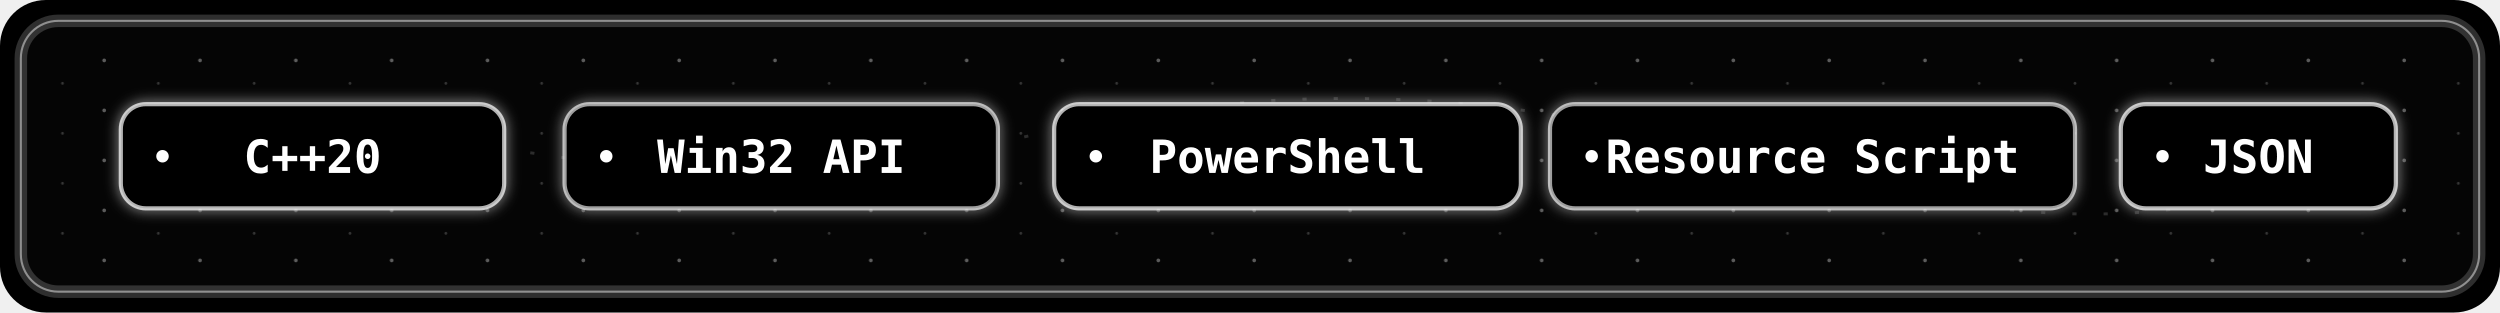
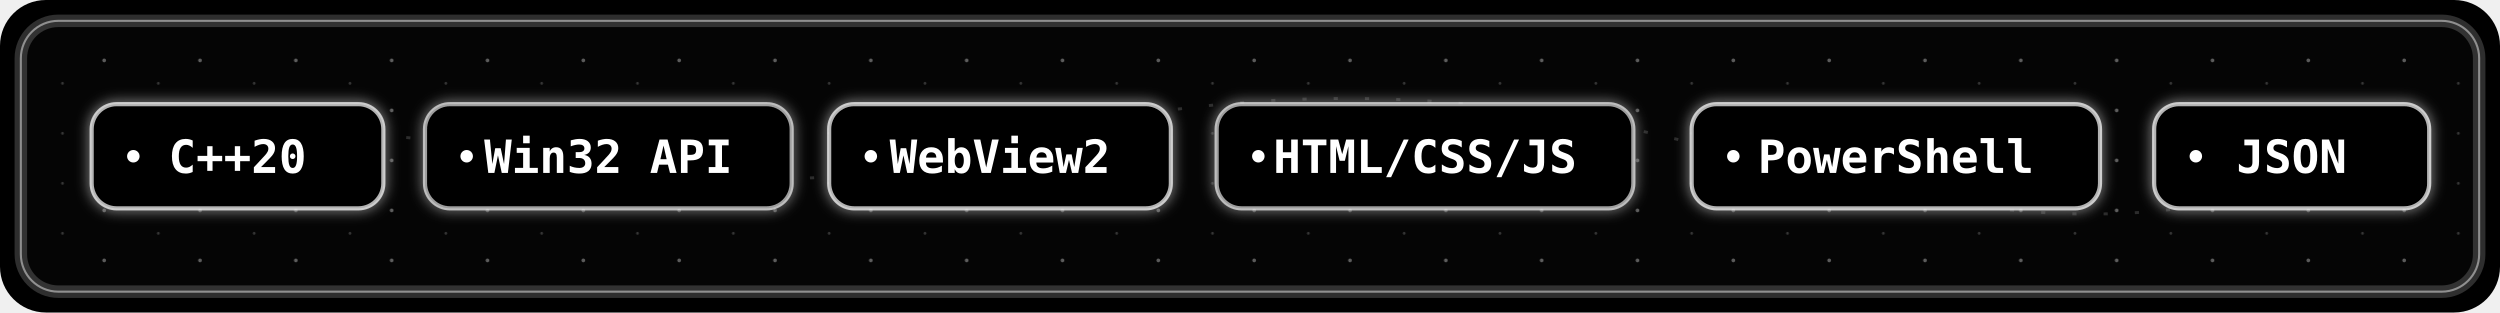
<svg xmlns="http://www.w3.org/2000/svg" width="1200" height="150" viewBox="0 0 1200 150" role="img" aria-labelledby="title desc">
  <defs>
    <filter id="glow" x="-30%" y="-80%" width="160%" height="260%">
      <feGaussianBlur stdDeviation="3" result="blur" />
      <feMerge>
        <feMergeNode in="blur" />
        <feMergeNode in="SourceGraphic" />
      </feMerge>
    </filter>
    <pattern id="stars" width="46" height="24" patternUnits="userSpaceOnUse">
      <circle cx="4" cy="5" r="0.9" fill="#fff" opacity="0.38" />
      <circle cx="30" cy="16" r="0.7" fill="#fff" opacity="0.20" />
    </pattern>
  </defs>
  <rect width="1200" height="150" rx="22" fill="#000" />
  <rect x="10" y="10" width="1180" height="130" rx="18" fill="#050505" stroke="#fff" stroke-opacity="0.46" />
  <rect x="18" y="18" width="1164" height="114" rx="14" fill="url(#stars)" opacity="0.9">
    <animateTransform attributeName="transform" type="translate" values="0 0;-46 0;0 0" dur="14s" repeatCount="indefinite" />
  </rect>
  <path d="M76 75 C206 38, 326 112, 456 75 S706 38, 836 75 1058 112,1124 75" fill="none" stroke="#fff" stroke-opacity="0.16" stroke-width="1.4" stroke-dasharray="2 13">
    <animate attributeName="stroke-dashoffset" values="0;-90" dur="6s" repeatCount="indefinite" />
  </path>
  <g font-family="Consolas, Monaco, monospace" font-size="22" font-weight="700" fill="#fff" text-anchor="middle" filter="url(#glow)">
-     <g transform="translate(150 75)">
-       <rect x="-92" y="-25" width="184" height="50" rx="12" fill="#000" stroke="#fff" stroke-opacity="0.70" stroke-width="2" />
+     <g transform="translate(114 75)">
+       <rect x="-70" y="-25" width="140" height="50" rx="12" fill="#000" stroke="#fff" stroke-opacity="0.70" stroke-width="2" />
      <text y="8">C++20</text>
-       <circle cx="-72" cy="0" r="3" fill="#fff">
+       <circle cx="-50" cy="0" r="3" fill="#fff">
        <animate attributeName="opacity" values="0.25;1;0.25" dur="2.2s" repeatCount="indefinite" />
      </circle>
    </g>
-     <g transform="translate(375 75)">
-       <rect x="-104" y="-25" width="208" height="50" rx="12" fill="#000" stroke="#fff" stroke-opacity="0.62" stroke-width="2" />
+     <g transform="translate(292 75)">
+       <rect x="-88" y="-25" width="176" height="50" rx="12" fill="#000" stroke="#fff" stroke-opacity="0.62" stroke-width="2" />
      <text y="8">Win32 API</text>
-       <circle cx="-84" cy="0" r="3" fill="#fff">
+       <circle cx="-68" cy="0" r="3" fill="#fff">
        <animate attributeName="opacity" values="1;0.25;1" dur="2.6s" repeatCount="indefinite" />
      </circle>
    </g>
-     <g transform="translate(618 75)">
-       <rect x="-112" y="-25" width="224" height="50" rx="12" fill="#000" stroke="#fff" stroke-opacity="0.70" stroke-width="2" />
-       <text y="8">PowerShell</text>
-       <circle cx="-92" cy="0" r="3" fill="#fff">
+     <g transform="translate(480 75)">
+       <rect x="-82" y="-25" width="164" height="50" rx="12" fill="#000" stroke="#fff" stroke-opacity="0.70" stroke-width="2" />
+       <text y="8">WebView2</text>
+       <circle cx="-62" cy="0" r="3" fill="#fff">
        <animate attributeName="opacity" values="0.20;0.95;0.20" dur="2.4s" repeatCount="indefinite" />
      </circle>
    </g>
-     <g transform="translate(870 75)">
-       <rect x="-126" y="-25" width="252" height="50" rx="12" fill="#000" stroke="#fff" stroke-opacity="0.62" stroke-width="2" />
-       <text y="8">Resource Script</text>
-       <circle cx="-106" cy="0" r="3" fill="#fff">
+     <g transform="translate(684 75)">
+       <rect x="-100" y="-25" width="200" height="50" rx="12" fill="#000" stroke="#fff" stroke-opacity="0.62" stroke-width="2" />
+       <text y="8">HTML/CSS/JS</text>
+       <circle cx="-80" cy="0" r="3" fill="#fff">
        <animate attributeName="opacity" values="0.95;0.18;0.95" dur="2.8s" repeatCount="indefinite" />
      </circle>
    </g>
-     <g transform="translate(1084 75)">
+     <g transform="translate(910 75)">
+       <rect x="-98" y="-25" width="196" height="50" rx="12" fill="#000" stroke="#fff" stroke-opacity="0.70" stroke-width="2" />
+       <text y="8">PowerShell</text>
+       <circle cx="-78" cy="0" r="3" fill="#fff">
+         <animate attributeName="opacity" values="0.20;0.95;0.20" dur="2.4s" repeatCount="indefinite" />
+       </circle>
+     </g>
+     <g transform="translate(1100 75)">
      <rect x="-66" y="-25" width="132" height="50" rx="12" fill="#000" stroke="#fff" stroke-opacity="0.70" stroke-width="2" />
      <text y="8">JSON</text>
      <circle cx="-46" cy="0" r="3" fill="#fff">
        <animate attributeName="opacity" values="0.25;1;0.25" dur="2.1s" repeatCount="indefinite" />
      </circle>
    </g>
  </g>
  <rect x="10" y="10" width="1180" height="130" rx="18" fill="none" stroke="#fff" stroke-opacity="0.18" stroke-width="6" />
</svg>
